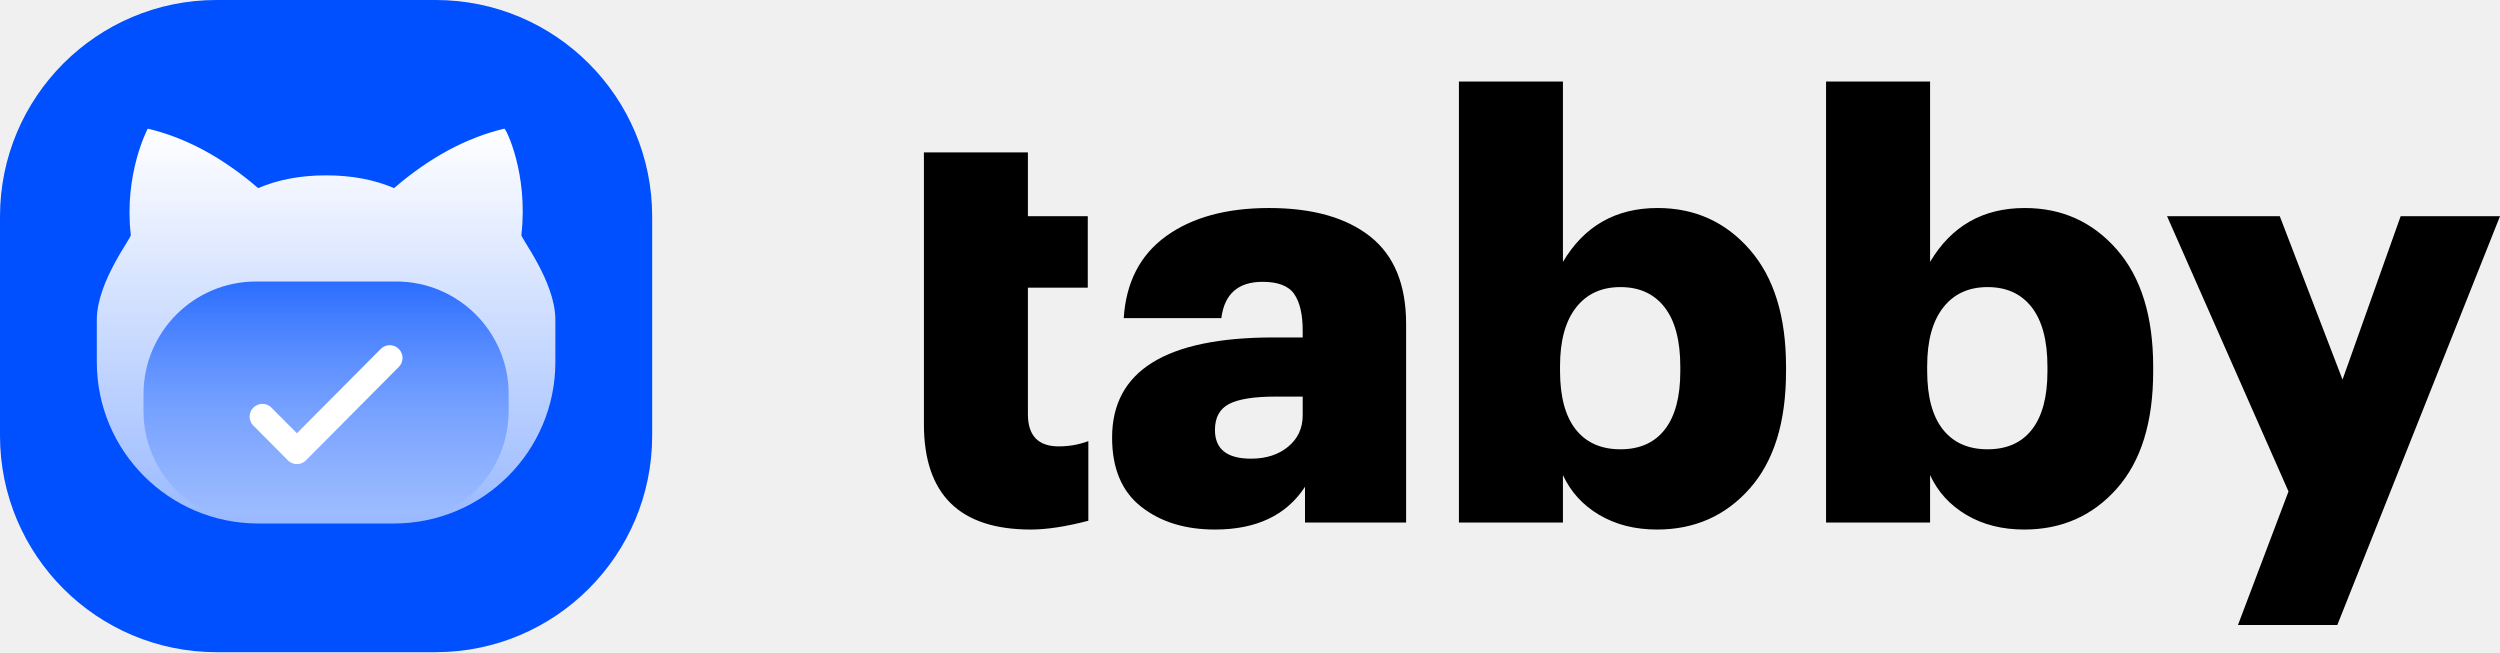
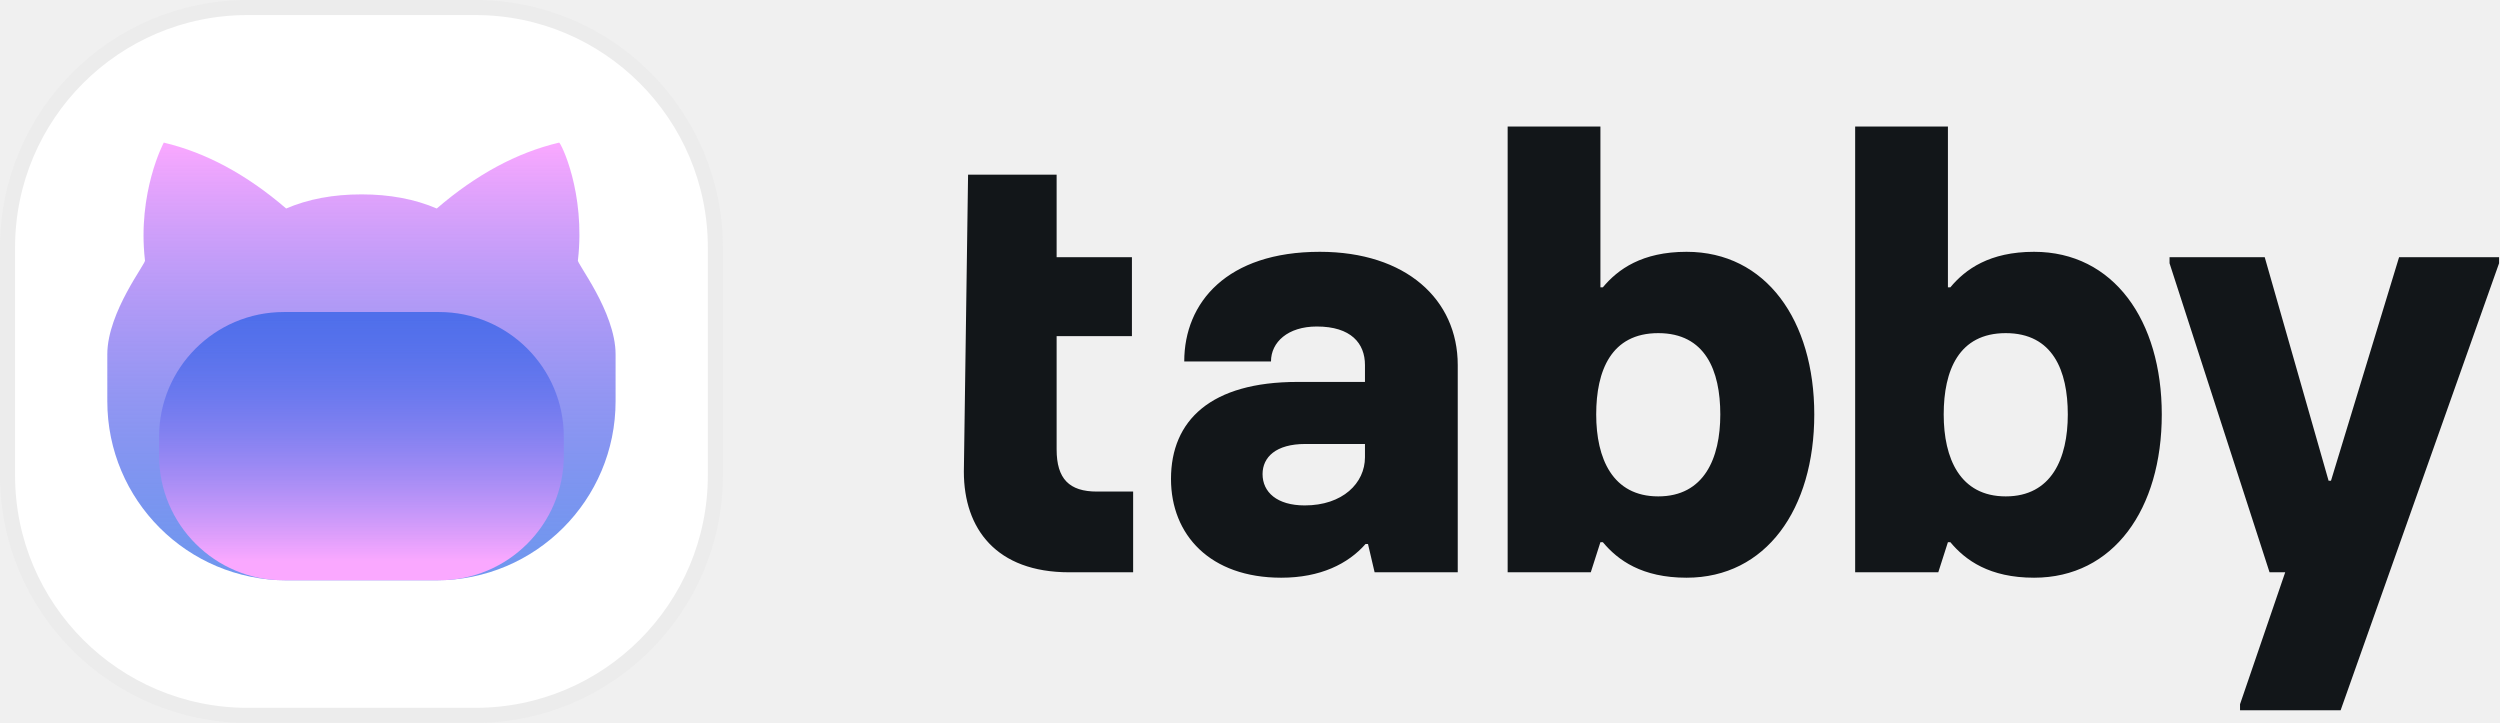
- <svg xmlns="http://www.w3.org/2000/svg" width="92px" height="24px" viewBox="0 0 92 24" version="1.1">
+ <svg xmlns="http://www.w3.org/2000/svg" width="83px" height="24px" viewBox="0 0 83 24" version="1.1">
  <defs>
    <linearGradient x1="50%" y1="0%" x2="50%" y2="100%" id="linearGradient-1">
-       <stop stop-color="#FFFFFF" offset="0%" />
-       <stop stop-color="#FFFFFF" stop-opacity="0.6" offset="100%" />
+       <stop stop-color="#FAA8FF" offset="0%" />
+       <stop stop-color="#0F52E3" stop-opacity="0.6" offset="100%" />
    </linearGradient>
-     <linearGradient x1="50%" y1="0%" x2="50%" y2="95.643%" id="linearGradient-2">
-       <stop stop-color="#0050FF" stop-opacity="0.8" offset="0%" />
-       <stop stop-color="#0050FF" stop-opacity="0" offset="100%" />
+     <linearGradient x1="50%" y1="0%" x2="50%" y2="92.762%" id="linearGradient-2">
+       <stop stop-color="#0F52E3" stop-opacity="0.6" offset="0%" />
+       <stop stop-color="#FAA8FF" offset="100%" />
    </linearGradient>
  </defs>
-   <g id="🌍-Website" stroke="none" stroke-width="1" fill="none" fill-rule="evenodd">
-     <g id="Artboard-Copy-2" transform="translate(-36, -28)">
-       <g id="Group-10" transform="translate(36, 28)">
-         <path d="M37.934,19.487 C35.311,19.487 34,18.194 34,15.608 L34,10.586 L34,7.957 L34,5.608 L37.827,5.608 L37.827,7.957 L40.03,7.957 L40.03,10.586 L37.827,10.586 L37.827,15.241 C37.827,16.032 38.205,16.427 38.961,16.427 C39.346,16.427 39.709,16.362 40.051,16.233 L40.051,19.164 C39.224,19.379 38.519,19.487 37.934,19.487 Z M44.71,19.487 C43.612,19.487 42.707,19.207 41.995,18.647 C41.282,18.086 40.925,17.239 40.925,16.103 C40.925,13.647 42.907,12.418 46.87,12.418 L47.939,12.418 L47.939,12.159 C47.939,11.57 47.835,11.125 47.629,10.823 C47.422,10.522 47.034,10.371 46.463,10.371 C45.565,10.371 45.059,10.816 44.945,11.707 L41.353,11.707 C41.439,10.385 41.959,9.379 42.914,8.69 C43.869,8 45.131,7.655 46.699,7.655 C48.295,7.655 49.535,8.004 50.419,8.7 C51.303,9.397 51.745,10.471 51.745,11.922 L51.745,19.228 L48.024,19.228 L48.024,17.914 C47.34,18.963 46.235,19.487 44.71,19.487 Z M46.036,16.879 C46.592,16.879 47.048,16.732 47.404,16.438 C47.761,16.143 47.939,15.759 47.939,15.284 L47.939,14.595 L46.934,14.595 C46.15,14.595 45.583,14.685 45.234,14.864 C44.885,15.044 44.71,15.364 44.71,15.823 C44.71,16.527 45.152,16.879 46.036,16.879 Z M60.979,19.487 C60.167,19.487 59.458,19.307 58.852,18.948 C58.246,18.589 57.801,18.101 57.516,17.483 L57.516,19.228 L53.688,19.228 L53.688,3 L57.516,3 L57.516,9.638 C58.3,8.316 59.461,7.655 61.001,7.655 C62.369,7.655 63.499,8.165 64.39,9.185 C65.281,10.205 65.726,11.642 65.726,13.496 L65.726,13.668 C65.726,15.536 65.281,16.973 64.39,17.978 C63.499,18.984 62.362,19.487 60.979,19.487 Z M57.986,15.802 C58.371,16.29 58.92,16.534 59.632,16.534 C60.345,16.534 60.89,16.29 61.268,15.802 C61.646,15.313 61.835,14.602 61.835,13.668 L61.835,13.496 C61.835,12.533 61.642,11.804 61.257,11.308 C60.872,10.812 60.331,10.565 59.632,10.565 C58.934,10.565 58.389,10.816 57.997,11.319 C57.605,11.822 57.409,12.54 57.409,13.474 L57.409,13.647 C57.409,14.595 57.601,15.313 57.986,15.802 Z M74.49,19.487 C73.678,19.487 72.969,19.307 72.363,18.948 C71.757,18.589 71.312,18.101 71.027,17.483 L71.027,19.228 L67.199,19.228 L67.199,3 L71.027,3 L71.027,9.638 C71.811,8.316 72.972,7.655 74.512,7.655 C75.88,7.655 77.01,8.165 77.901,9.185 C78.792,10.205 79.237,11.642 79.237,13.496 L79.237,13.668 C79.237,15.536 78.792,16.973 77.901,17.978 C77.01,18.984 75.873,19.487 74.49,19.487 Z M71.497,15.802 C71.882,16.29 72.431,16.534 73.143,16.534 C73.856,16.534 74.401,16.29 74.779,15.802 C75.157,15.313 75.346,14.602 75.346,13.668 L75.346,13.496 C75.346,12.533 75.153,11.804 74.768,11.308 C74.384,10.812 73.842,10.565 73.143,10.565 C72.445,10.565 71.9,10.816 71.508,11.319 C71.116,11.822 70.92,12.54 70.92,13.474 L70.92,13.647 C70.92,14.595 71.112,15.313 71.497,15.802 Z M82.357,23 L84.217,18.086 L79.748,7.957 L83.896,7.957 L86.205,13.97 L88.344,7.957 L92,7.957 L86.013,23 L82.357,23 Z" id="tabby" fill="#000000" />
-         <g id="App-Icon">
-           <g id="Group-2">
-             <rect id="Rectangle" fill="#0050FF" x="0" y="0" width="24" height="24" rx="7.969" />
-             <g id="Group" transform="translate(3.5625, 4.734375)">
-               <path d="M8.438,1.719 C9.375,1.719 10.208,1.875 10.938,2.188 C12.249,1.059 13.603,0.33 15,-7.10542736e-15 C15.055,4.79260728e-15 15.882,1.651 15.625,3.906 C15.551,3.963 16.875,5.614 16.875,7.031 C16.875,7.55 16.875,8.068 16.875,8.587 C16.875,11.87 14.214,14.531 10.93,14.531 L8.438,14.531 L5.945,14.531 C2.661,14.531 1.29024382e-15,11.87 8.8817842e-16,8.587 C0,8.068 0,7.55 0,7.031 C1.17553026e-15,5.614 1.324,3.963 1.25,3.906 C0.993,1.651 1.875,4.97379915e-14 1.875,4.97379915e-14 C3.272,0.33 4.626,1.059 5.938,2.188 C6.667,1.875 7.5,1.719 8.438,1.719 Z" id="Combined-Shape" fill="url(#linearGradient-1)" />
-               <path d="M5.859,5.625 L11.016,5.625 C13.302,5.625 15.156,7.479 15.156,9.766 L15.156,10.391 C15.156,12.677 13.302,14.531 11.016,14.531 L5.859,14.531 C3.573,14.531 1.719,12.677 1.719,10.391 L1.719,9.766 C1.719,7.479 3.573,5.625 5.859,5.625 Z" id="Rectangle" fill="url(#linearGradient-2)" />
-               <polyline id="Path" stroke="#FFFFFF" stroke-width="0.938" stroke-linecap="round" stroke-linejoin="round" points="6.094 10.597 7.364 11.875 10.781 8.438" />
-             </g>
-           </g>
-         </g>
+   <g id="Artboard-Copy-5" stroke="none" stroke-width="1" fill="none" fill-rule="evenodd">
+     <g id="Group-2">
+       <rect id="Rectangle" stroke="#ECECEC" stroke-width="0.5" fill="#FFFFFF" x="0.25" y="0.25" width="23.5" height="23.5" rx="7.969" />
+       <g id="Group" transform="translate(3.5625, 4.734375)">
+         <path d="M8.438,1.719 C9.375,1.719 10.208,1.875 10.938,2.188 C12.249,1.059 13.603,0.33 15,-7.10542736e-15 C15.055,4.79260728e-15 15.882,1.651 15.625,3.906 C15.551,3.963 16.875,5.614 16.875,7.031 C16.875,7.55 16.875,8.068 16.875,8.587 C16.875,11.87 14.214,14.531 10.93,14.531 L8.438,14.531 L5.945,14.531 C2.661,14.531 4.02065395e-16,11.87 0,8.587 C0,8.068 0,7.55 0,7.031 C1.17553026e-15,5.614 1.324,3.963 1.25,3.906 C0.993,1.651 1.875,4.97379915e-14 1.875,4.97379915e-14 C3.272,0.33 4.626,1.059 5.938,2.188 C6.667,1.875 7.5,1.719 8.438,1.719 Z" id="Combined-Shape" fill="url(#linearGradient-1)" />
+         <path d="M5.859,5.625 L11.016,5.625 C13.302,5.625 15.156,7.479 15.156,9.766 L15.156,10.391 C15.156,12.677 13.302,14.531 11.016,14.531 L5.859,14.531 C3.573,14.531 1.719,12.677 1.719,10.391 L1.719,9.766 C1.719,7.479 3.573,5.625 5.859,5.625 Z" id="Rectangle" fill="url(#linearGradient-2)" />
      </g>
    </g>
+     <path d="M35.5,19 C33.08,19 32,17.56 32,15.66 L32.14,5.8 L35.08,5.8 L35.08,8.54 L37.58,8.54 L37.58,11.16 L35.08,11.16 L35.08,14.92 C35.08,15.9 35.5,16.32 36.42,16.32 L37.62,16.32 L37.62,19 L35.5,19 Z M42.537,19.18 C40.177,19.18 38.877,17.76 38.877,15.9 C38.877,13.96 40.197,12.68 43.077,12.68 L45.317,12.68 L45.317,12.12 C45.317,11.4 44.857,10.84 43.717,10.84 C42.757,10.84 42.197,11.36 42.197,12 L39.317,12 C39.317,10.04 40.737,8.36 43.817,8.36 C46.677,8.36 48.397,9.94 48.397,12.12 L48.397,19 L45.637,19 L45.417,18.06 L45.337,18.06 C44.757,18.72 43.837,19.18 42.537,19.18 Z M43.317,16.78 C44.577,16.78 45.317,16.04 45.317,15.18 L45.317,14.74 L43.337,14.74 C42.357,14.74 41.917,15.18 41.917,15.74 C41.917,16.34 42.397,16.78 43.317,16.78 Z M55.994,19.18 C54.514,19.18 53.714,18.6 53.214,18 L53.134,18 L52.814,19 L50.054,19 L50.054,4.2 L53.134,4.2 L53.134,9.54 L53.214,9.54 C53.714,8.94 54.514,8.36 55.994,8.36 C58.634,8.36 60.234,10.64 60.234,13.76 C60.234,16.9 58.634,19.18 55.994,19.18 Z M55.054,16.48 C56.574,16.48 57.114,15.22 57.114,13.76 C57.114,12.3 56.614,11.06 55.054,11.06 C53.494,11.06 52.994,12.3 52.994,13.76 C52.994,15.22 53.534,16.48 55.054,16.48 Z M67.531,19.18 C66.051,19.18 65.251,18.6 64.751,18 L64.671,18 L64.351,19 L61.591,19 L61.591,4.2 L64.671,4.2 L64.671,9.54 L64.751,9.54 C65.251,8.94 66.051,8.36 67.531,8.36 C70.171,8.36 71.771,10.64 71.771,13.76 C71.771,16.9 70.171,19.18 67.531,19.18 Z M66.591,16.48 C68.111,16.48 68.651,15.22 68.651,13.76 C68.651,12.3 68.151,11.06 66.591,11.06 C65.031,11.06 64.531,12.3 64.531,13.76 C64.531,15.22 65.071,16.48 66.591,16.48 Z M72.029,8.54 L75.189,8.54 L77.309,15.96 L77.389,15.96 L79.649,8.54 L82.969,8.54 L82.969,8.74 L77.709,23.58 L74.369,23.58 L74.369,23.38 L75.869,19 L75.349,19 L72.029,8.74 L72.029,8.54 Z" id="tabby" fill="#121619" />
  </g>
</svg>
